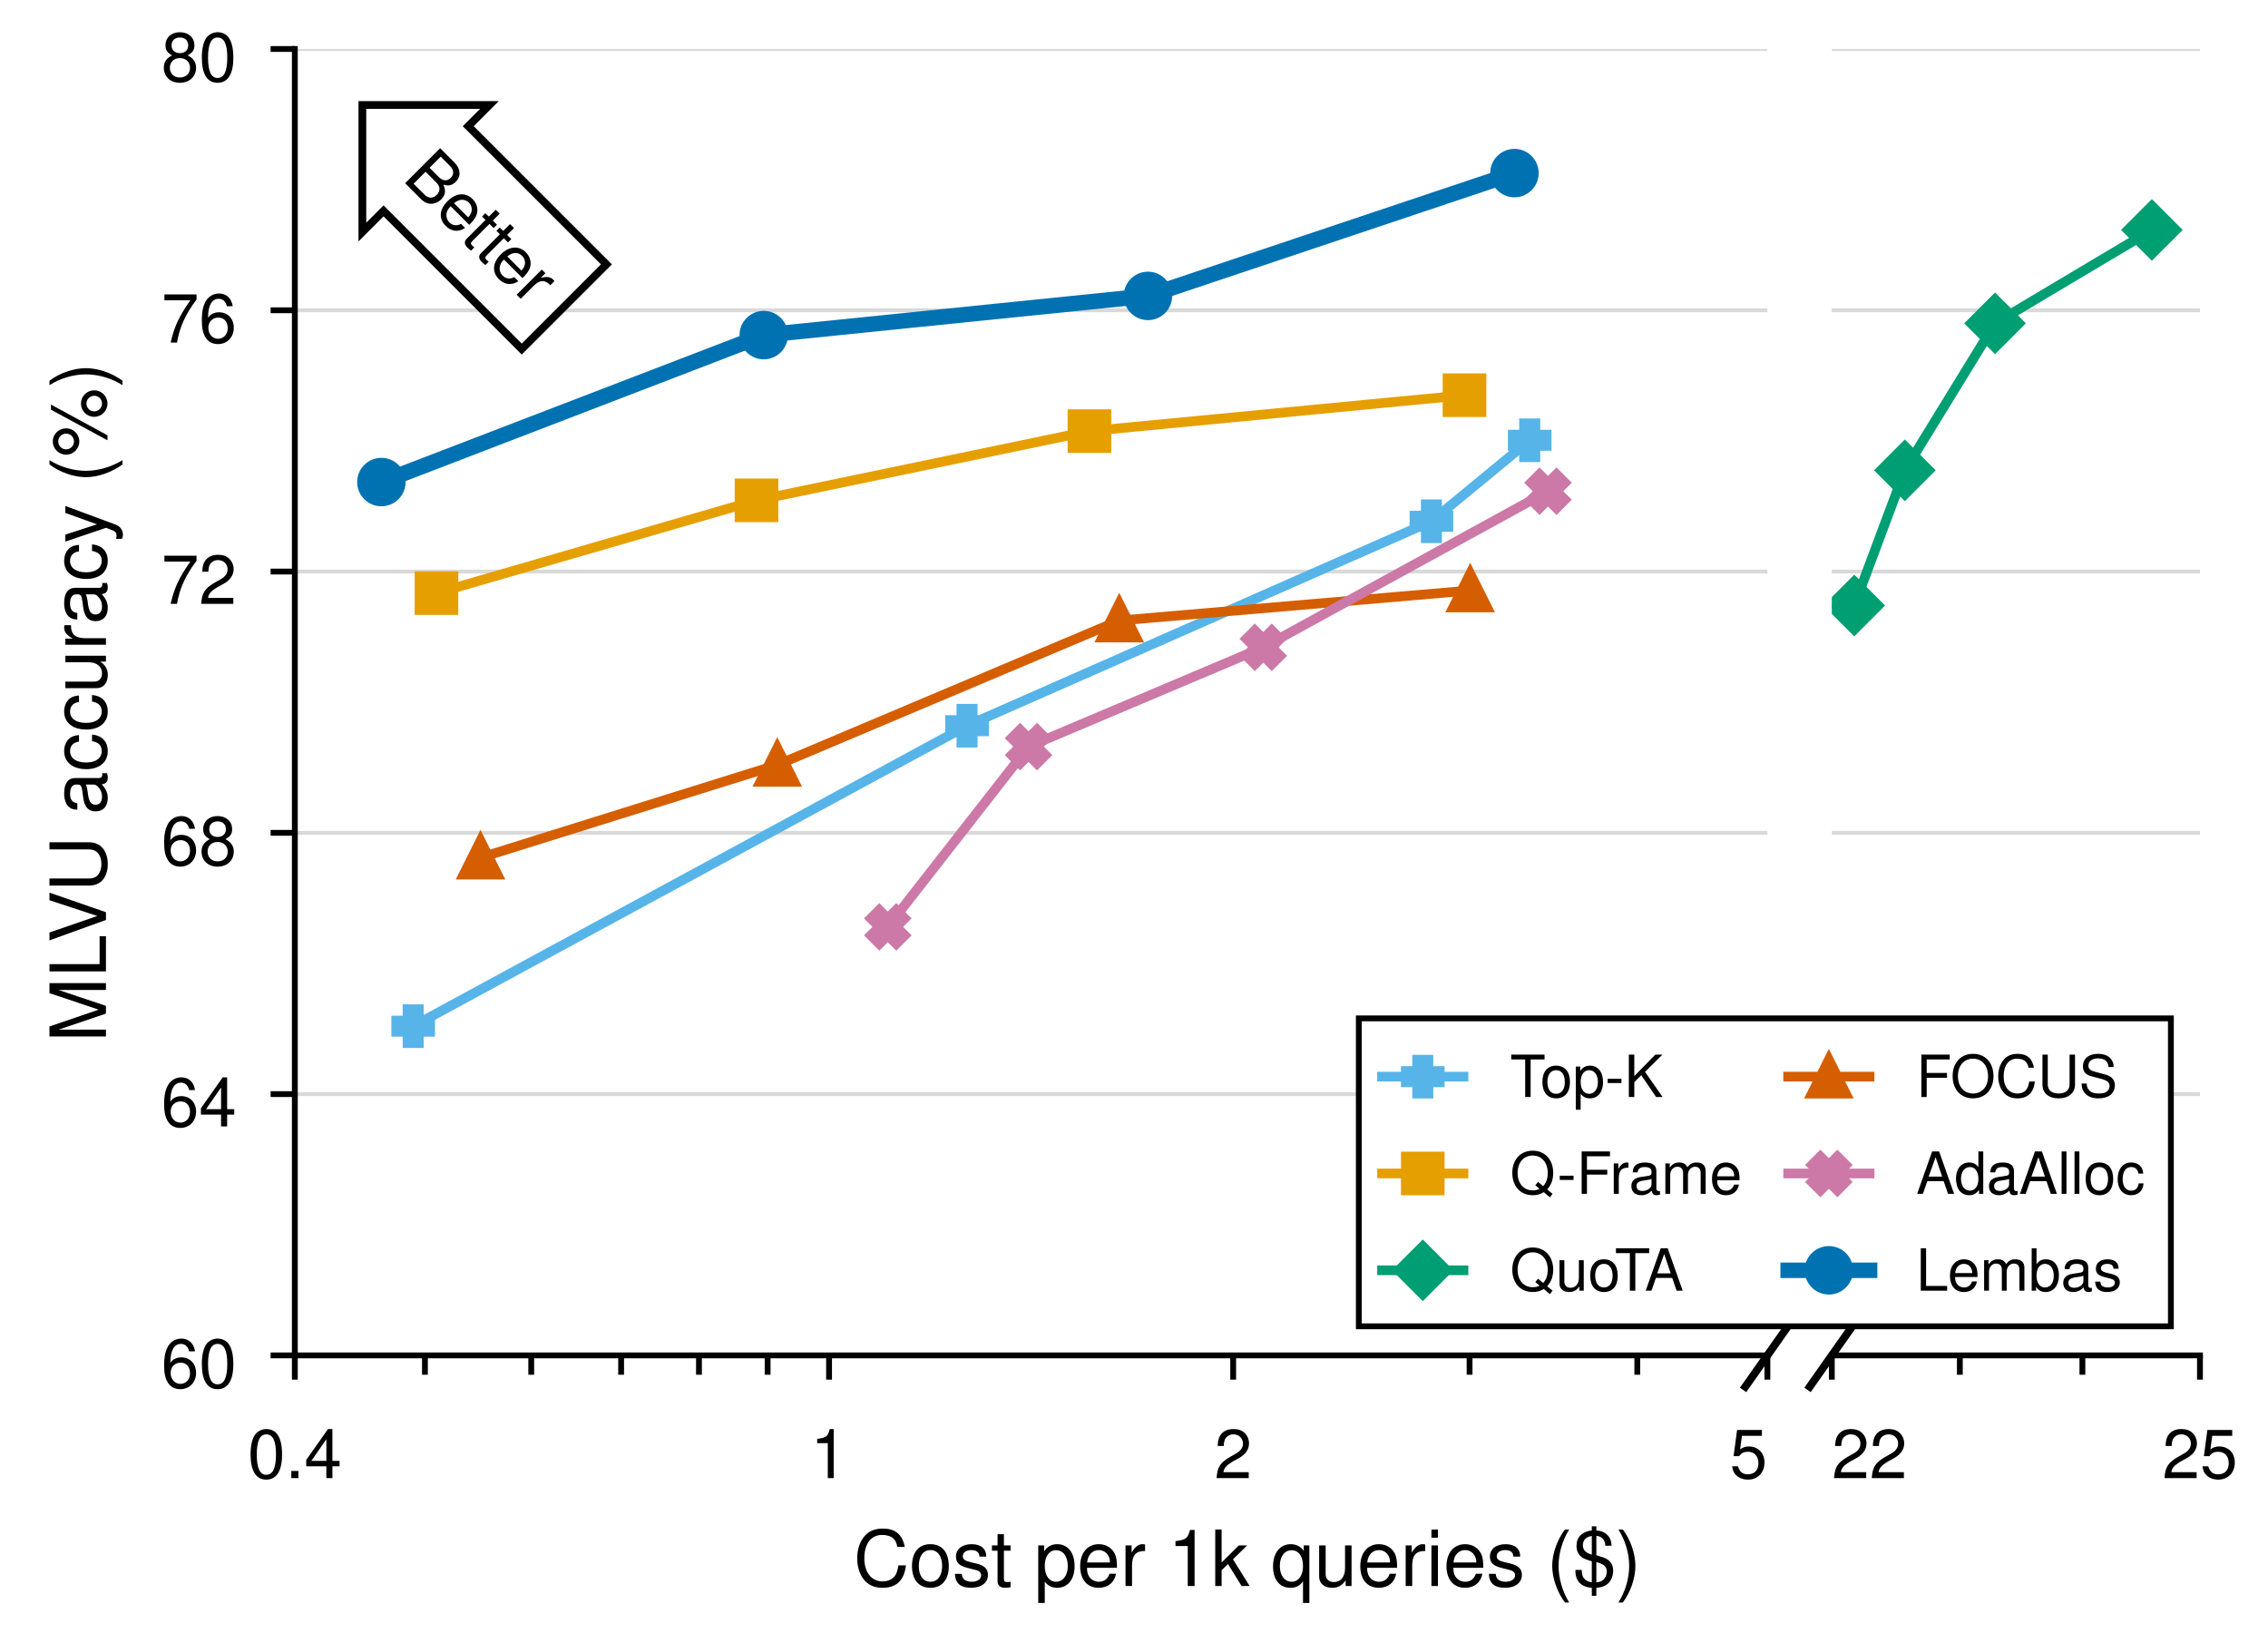
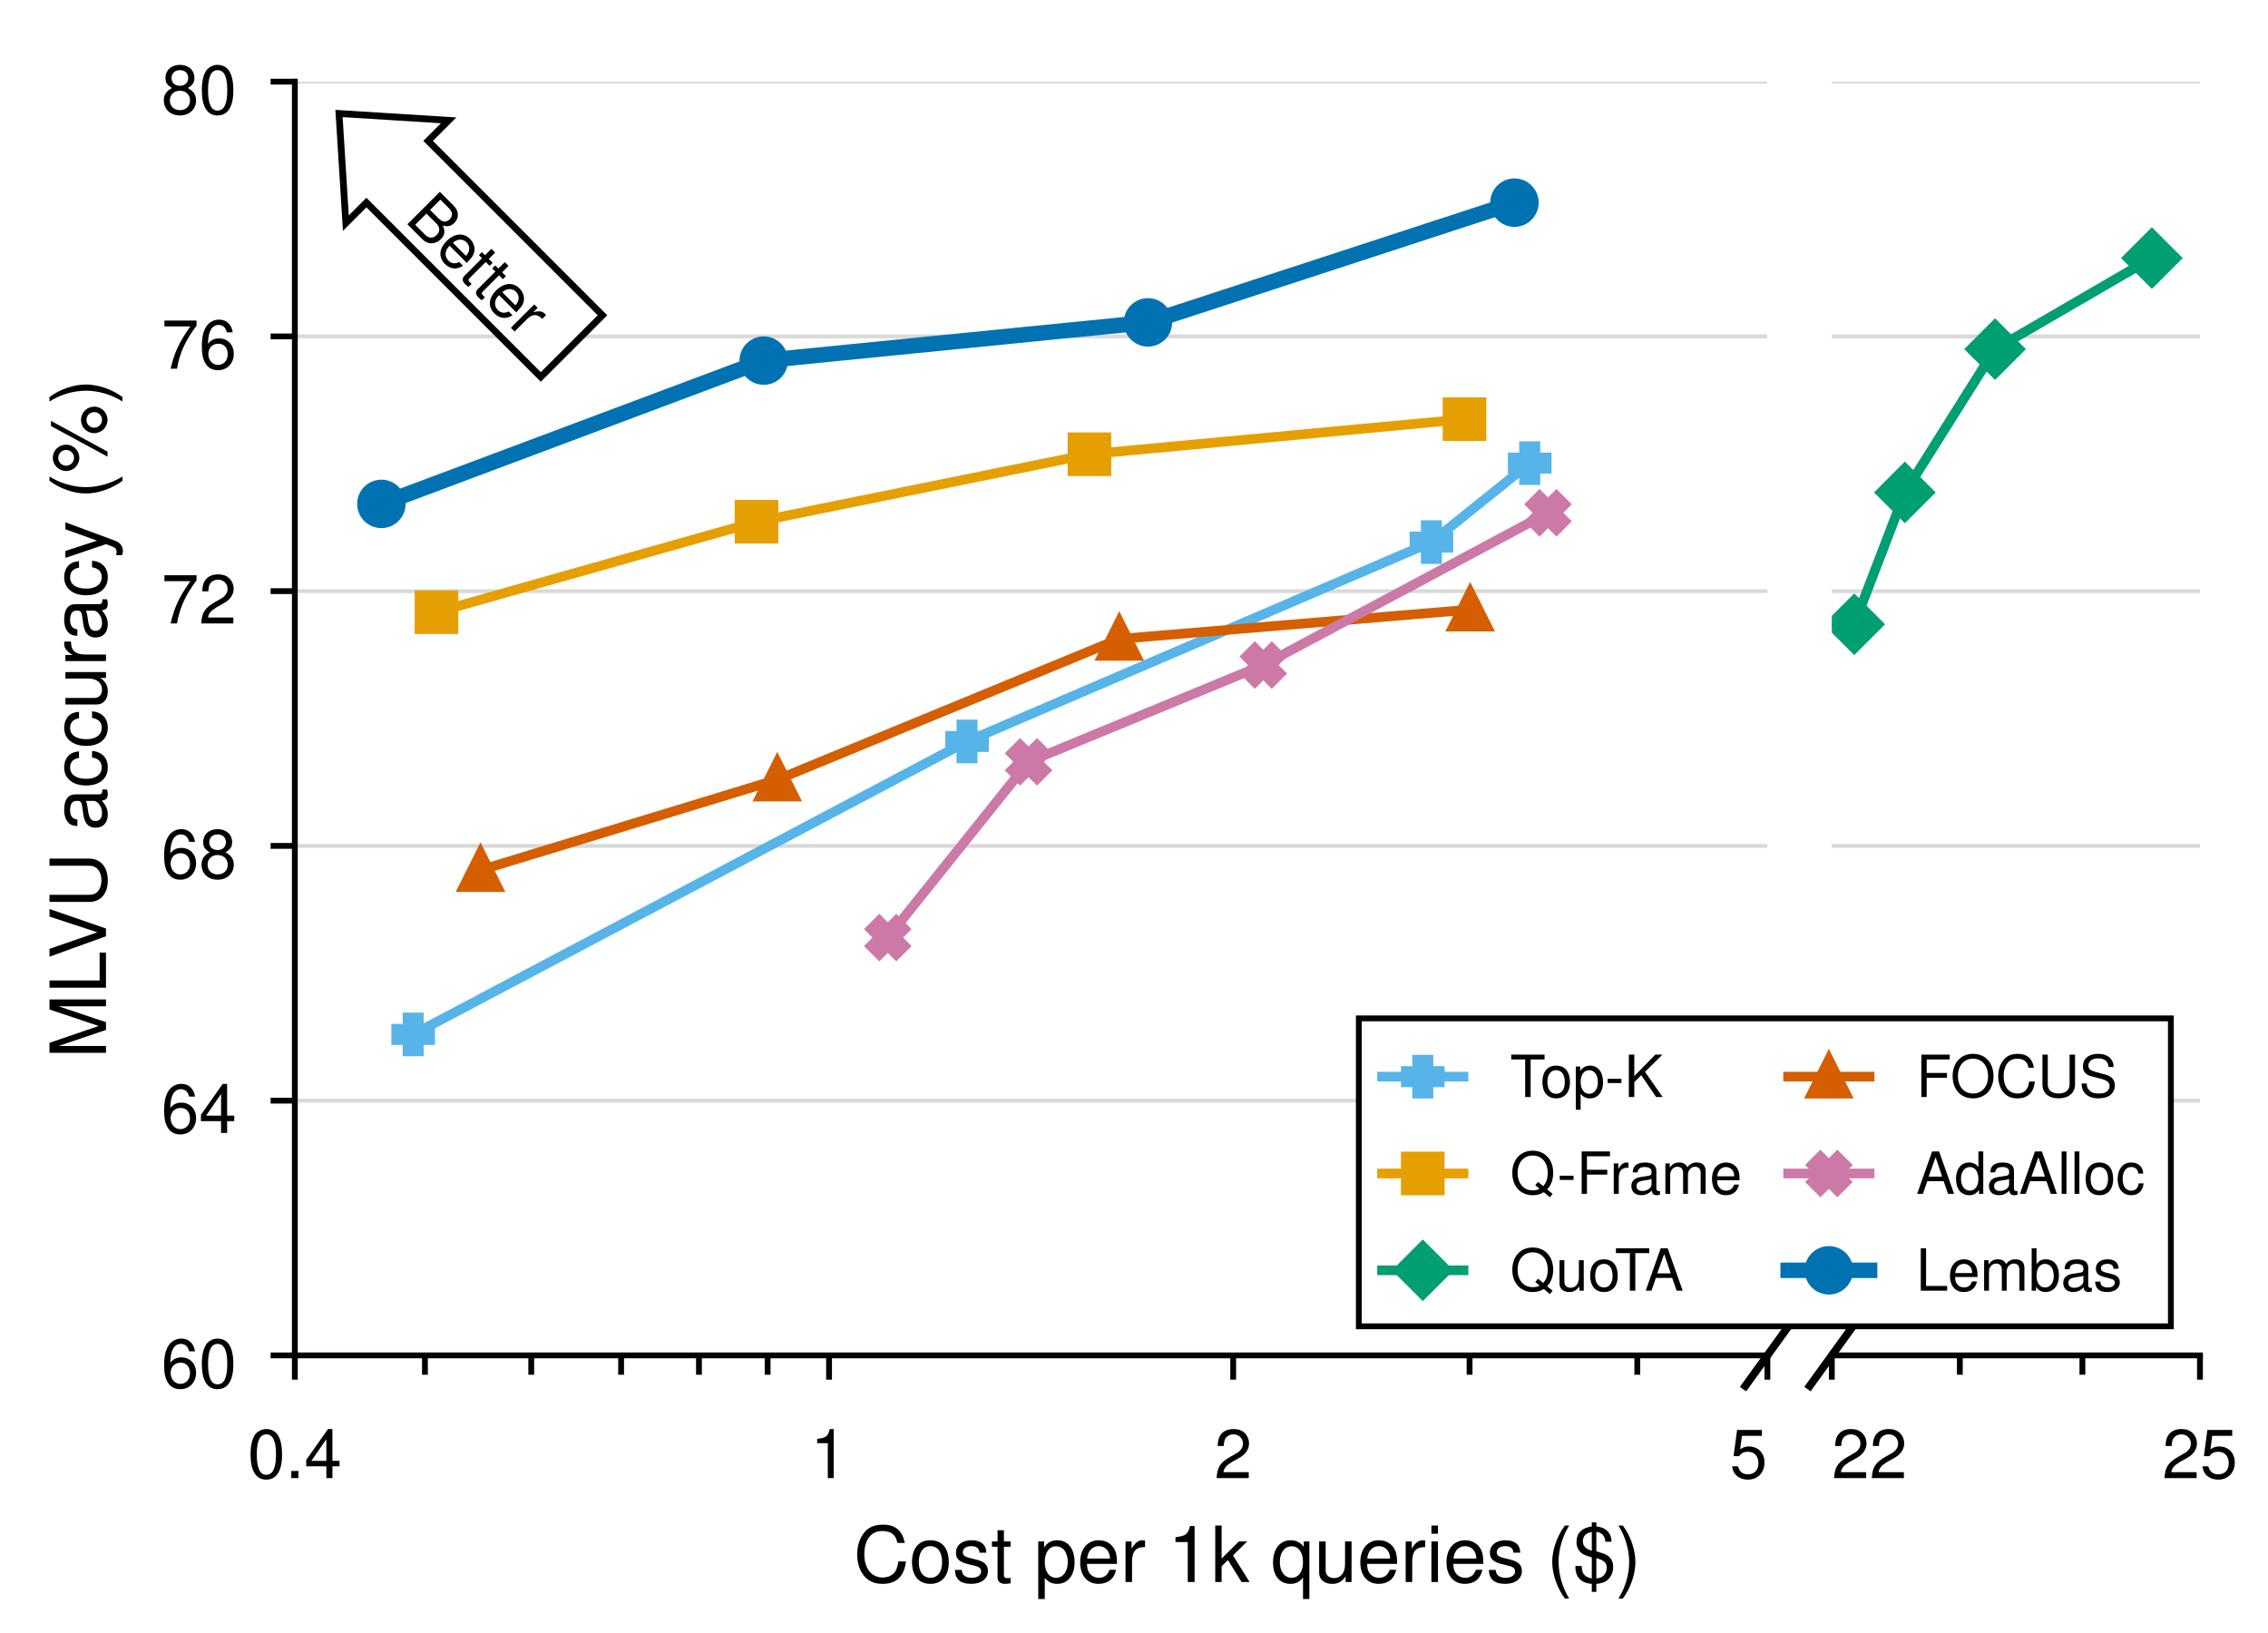
<svg xmlns="http://www.w3.org/2000/svg" xmlns:xlink="http://www.w3.org/1999/xlink" width="234pt" height="168.48pt" viewBox="0 0 234 168.48" version="1.1">
  <defs>
    <style type="text/css">*{stroke-linejoin: round; stroke-linecap: butt}</style>
  </defs>
  <g id="figure_1">
    <g id="patch_1">
      <path d="M 0 168.48  L 234 168.48  L 234 0  L 0 0  z " style="fill: #ffffff" />
    </g>
    <g id="axes_1">
      <g id="patch_2">
-         <path d="M 30.42 139.838  L 182.35 139.838  L 182.35 5.054  L 30.42 5.054  z " style="fill: #ffffff" />
+         <path d="M 30.42 139.838  L 182.35 139.838  L 182.35 8.424  L 30.42 8.424  z " style="fill: #ffffff" />
      </g>
      <g id="matplotlib.axis_1">
        <g id="xtick_1">
          <g id="line2d_1">
            <defs>
-               <path id="me387ed3b8e" d="M 0 0  L 0 2.5  " style="stroke: #000000; stroke-width: 0.6" />
+               <path id="m346f68e68c" d="M 0 0  L 0 2.5  " style="stroke: #000000; stroke-width: 0.6" />
            </defs>
            <g>
-               <use xlink:href="#me387ed3b8e" x="30.42" y="139.838" style="stroke: #000000; stroke-width: 0.6" />
+               <use xlink:href="#m346f68e68c" x="30.42" y="139.838" style="stroke: #000000; stroke-width: 0.6" />
            </g>
          </g>
          <g id="text_1">
            <text style="font-size: 7px; font-family: 'Helvetica Neue', 'Helvetica', 'Arial', 'TeX Gyre Heros', 'Nimbus Sans', 'Liberation Sans', 'DejaVu Sans', sans-serif; text-anchor: middle" x="30.42" y="152.502" transform="rotate(-0 30.42 152.5024)">0.4</text>
          </g>
        </g>
        <g id="xtick_2">
          <g id="line2d_2">
            <g>
-               <use xlink:href="#me387ed3b8e" x="85.538" y="139.838" style="stroke: #000000; stroke-width: 0.6" />
+               <use xlink:href="#m346f68e68c" x="85.538" y="139.838" style="stroke: #000000; stroke-width: 0.6" />
            </g>
          </g>
          <g id="text_2">
            <text style="font-size: 7px; font-family: 'Helvetica Neue', 'Helvetica', 'Arial', 'TeX Gyre Heros', 'Nimbus Sans', 'Liberation Sans', 'DejaVu Sans', sans-serif; text-anchor: middle" x="85.538" y="152.502" transform="rotate(-0 85.53774 152.5024)">1</text>
          </g>
        </g>
        <g id="xtick_3">
          <g id="line2d_3">
            <g>
-               <use xlink:href="#me387ed3b8e" x="127.233" y="139.838" style="stroke: #000000; stroke-width: 0.6" />
+               <use xlink:href="#m346f68e68c" x="127.233" y="139.838" style="stroke: #000000; stroke-width: 0.6" />
            </g>
          </g>
          <g id="text_3">
            <text style="font-size: 7px; font-family: 'Helvetica Neue', 'Helvetica', 'Arial', 'TeX Gyre Heros', 'Nimbus Sans', 'Liberation Sans', 'DejaVu Sans', sans-serif; text-anchor: middle" x="127.233" y="152.502" transform="rotate(-0 127.2327 152.5024)">2</text>
          </g>
        </g>
        <g id="xtick_4">
          <g id="line2d_4">
            <g>
-               <use xlink:href="#me387ed3b8e" x="182.35" y="139.838" style="stroke: #000000; stroke-width: 0.6" />
+               <use xlink:href="#m346f68e68c" x="182.35" y="139.838" style="stroke: #000000; stroke-width: 0.6" />
            </g>
          </g>
          <g id="text_4">
            <text style="font-size: 7px; font-family: 'Helvetica Neue', 'Helvetica', 'Arial', 'TeX Gyre Heros', 'Nimbus Sans', 'Liberation Sans', 'DejaVu Sans', sans-serif; text-anchor: end" x="182.35" y="152.502" transform="rotate(-0 182.3504 152.5024)">5</text>
          </g>
        </g>
        <g id="xtick_5">
          <g id="line2d_5">
            <defs>
-               <path id="m3421aefff3" d="M 0 0  L 0 2  " style="stroke: #000000; stroke-width: 0.6" />
+               <path id="mf4d016bae9" d="M 0 0  L 0 2  " style="stroke: #000000; stroke-width: 0.6" />
            </defs>
            <g>
-               <use xlink:href="#m3421aefff3" x="43.843" y="139.838" style="stroke: #000000; stroke-width: 0.6" />
+               <use xlink:href="#mf4d016bae9" x="43.843" y="139.838" style="stroke: #000000; stroke-width: 0.6" />
            </g>
          </g>
        </g>
        <g id="xtick_6">
          <g id="line2d_6">
            <g>
-               <use xlink:href="#m3421aefff3" x="54.81" y="139.838" style="stroke: #000000; stroke-width: 0.6" />
+               <use xlink:href="#mf4d016bae9" x="54.81" y="139.838" style="stroke: #000000; stroke-width: 0.6" />
            </g>
          </g>
        </g>
        <g id="xtick_7">
          <g id="line2d_7">
            <g>
-               <use xlink:href="#m3421aefff3" x="64.083" y="139.838" style="stroke: #000000; stroke-width: 0.6" />
+               <use xlink:href="#mf4d016bae9" x="64.083" y="139.838" style="stroke: #000000; stroke-width: 0.6" />
            </g>
          </g>
        </g>
        <g id="xtick_8">
          <g id="line2d_8">
            <g>
-               <use xlink:href="#m3421aefff3" x="72.115" y="139.838" style="stroke: #000000; stroke-width: 0.6" />
+               <use xlink:href="#mf4d016bae9" x="72.115" y="139.838" style="stroke: #000000; stroke-width: 0.6" />
            </g>
          </g>
        </g>
        <g id="xtick_9">
          <g id="line2d_9">
            <g>
-               <use xlink:href="#m3421aefff3" x="79.2" y="139.838" style="stroke: #000000; stroke-width: 0.6" />
+               <use xlink:href="#mf4d016bae9" x="79.2" y="139.838" style="stroke: #000000; stroke-width: 0.6" />
            </g>
          </g>
        </g>
        <g id="xtick_10">
          <g id="line2d_10">
            <g>
-               <use xlink:href="#m3421aefff3" x="151.623" y="139.838" style="stroke: #000000; stroke-width: 0.6" />
+               <use xlink:href="#mf4d016bae9" x="151.623" y="139.838" style="stroke: #000000; stroke-width: 0.6" />
            </g>
          </g>
        </g>
        <g id="xtick_11">
          <g id="line2d_11">
            <g>
-               <use xlink:href="#m3421aefff3" x="168.928" y="139.838" style="stroke: #000000; stroke-width: 0.6" />
+               <use xlink:href="#mf4d016bae9" x="168.928" y="139.838" style="stroke: #000000; stroke-width: 0.6" />
            </g>
          </g>
        </g>
        <g id="text_5">
-           <text style="font-size: 8px; font-family: 'Helvetica Neue', 'Helvetica', 'Arial', 'TeX Gyre Heros', 'Nimbus Sans', 'Liberation Sans', 'DejaVu Sans', sans-serif; text-anchor: middle" x="128.7" y="163.628" transform="rotate(-0 128.7 163.6285)">Cost per 1k queries ($)</text>
+           <text style="font-size: 8px; font-family: 'Helvetica Neue', 'Helvetica', 'Arial', 'TeX Gyre Heros', 'Nimbus Sans', 'Liberation Sans', 'DejaVu Sans', sans-serif; text-anchor: middle" x="128.7" y="163.224" transform="rotate(-0 128.7 163.2241)">Cost per 1k queries ($)</text>
        </g>
      </g>
      <g id="matplotlib.axis_2">
        <g id="ytick_1">
          <g id="line2d_12">
-             <path d="M 30.42 139.838  L 182.35 139.838  " clip-path="url(#p1dfb9c35ff)" style="fill: none; stroke: #d9d9d9; stroke-width: 0.4; stroke-linecap: square" />
+             <path d="M 30.42 139.838  L 182.35 139.838  " clip-path="url(#pddf7791d0b)" style="fill: none; stroke: #d9d9d9; stroke-width: 0.4; stroke-linecap: square" />
          </g>
          <g id="line2d_13">
            <defs>
-               <path id="m3733805321" d="M 0 0  L -2.5 0  " style="stroke: #000000; stroke-width: 0.6" />
+               <path id="m083465cb27" d="M 0 0  L -2.5 0  " style="stroke: #000000; stroke-width: 0.6" />
            </defs>
            <g>
-               <use xlink:href="#m3733805321" x="30.42" y="139.838" style="stroke: #000000; stroke-width: 0.6" />
+               <use xlink:href="#m083465cb27" x="30.42" y="139.838" style="stroke: #000000; stroke-width: 0.6" />
            </g>
          </g>
          <g id="text_6">
            <text style="font-size: 7px; font-family: 'Helvetica Neue', 'Helvetica', 'Arial', 'TeX Gyre Heros', 'Nimbus Sans', 'Liberation Sans', 'DejaVu Sans', sans-serif; text-anchor: end" x="24.42" y="143.17" transform="rotate(-0 24.42 143.1704)">60</text>
          </g>
        </g>
        <g id="ytick_2">
          <g id="line2d_14">
-             <path d="M 30.42 112.882  L 182.35 112.882  " clip-path="url(#p1dfb9c35ff)" style="fill: none; stroke: #d9d9d9; stroke-width: 0.4; stroke-linecap: square" />
+             <path d="M 30.42 113.556  L 182.35 113.556  " clip-path="url(#pddf7791d0b)" style="fill: none; stroke: #d9d9d9; stroke-width: 0.4; stroke-linecap: square" />
          </g>
          <g id="line2d_15">
            <g>
-               <use xlink:href="#m3733805321" x="30.42" y="112.882" style="stroke: #000000; stroke-width: 0.6" />
+               <use xlink:href="#m083465cb27" x="30.42" y="113.556" style="stroke: #000000; stroke-width: 0.6" />
            </g>
          </g>
          <g id="text_7">
-             <text style="font-size: 7px; font-family: 'Helvetica Neue', 'Helvetica', 'Arial', 'TeX Gyre Heros', 'Nimbus Sans', 'Liberation Sans', 'DejaVu Sans', sans-serif; text-anchor: end" x="24.42" y="116.214" transform="rotate(-0 24.42 116.2136)">64</text>
+             <text style="font-size: 7px; font-family: 'Helvetica Neue', 'Helvetica', 'Arial', 'TeX Gyre Heros', 'Nimbus Sans', 'Liberation Sans', 'DejaVu Sans', sans-serif; text-anchor: end" x="24.42" y="116.888" transform="rotate(-0 24.42 116.8875)">64</text>
          </g>
        </g>
        <g id="ytick_3">
          <g id="line2d_16">
-             <path d="M 30.42 85.925  L 182.35 85.925  " clip-path="url(#p1dfb9c35ff)" style="fill: none; stroke: #d9d9d9; stroke-width: 0.4; stroke-linecap: square" />
+             <path d="M 30.42 87.273  L 182.35 87.273  " clip-path="url(#pddf7791d0b)" style="fill: none; stroke: #d9d9d9; stroke-width: 0.4; stroke-linecap: square" />
          </g>
          <g id="line2d_17">
            <g>
-               <use xlink:href="#m3733805321" x="30.42" y="85.925" style="stroke: #000000; stroke-width: 0.6" />
+               <use xlink:href="#m083465cb27" x="30.42" y="87.273" style="stroke: #000000; stroke-width: 0.6" />
            </g>
          </g>
          <g id="text_8">
-             <text style="font-size: 7px; font-family: 'Helvetica Neue', 'Helvetica', 'Arial', 'TeX Gyre Heros', 'Nimbus Sans', 'Liberation Sans', 'DejaVu Sans', sans-serif; text-anchor: end" x="24.42" y="89.257" transform="rotate(-0 24.42 89.2568)">68</text>
+             <text style="font-size: 7px; font-family: 'Helvetica Neue', 'Helvetica', 'Arial', 'TeX Gyre Heros', 'Nimbus Sans', 'Liberation Sans', 'DejaVu Sans', sans-serif; text-anchor: end" x="24.42" y="90.605" transform="rotate(-0 24.42 90.60464)">68</text>
          </g>
        </g>
        <g id="ytick_4">
          <g id="line2d_18">
-             <path d="M 30.42 58.968  L 182.35 58.968  " clip-path="url(#p1dfb9c35ff)" style="fill: none; stroke: #d9d9d9; stroke-width: 0.4; stroke-linecap: square" />
+             <path d="M 30.42 60.99  L 182.35 60.99  " clip-path="url(#pddf7791d0b)" style="fill: none; stroke: #d9d9d9; stroke-width: 0.4; stroke-linecap: square" />
          </g>
          <g id="line2d_19">
            <g>
-               <use xlink:href="#m3733805321" x="30.42" y="58.968" style="stroke: #000000; stroke-width: 0.6" />
+               <use xlink:href="#m083465cb27" x="30.42" y="60.99" style="stroke: #000000; stroke-width: 0.6" />
            </g>
          </g>
          <g id="text_9">
-             <text style="font-size: 7px; font-family: 'Helvetica Neue', 'Helvetica', 'Arial', 'TeX Gyre Heros', 'Nimbus Sans', 'Liberation Sans', 'DejaVu Sans', sans-serif; text-anchor: end" x="24.42" y="62.3" transform="rotate(-0 24.42 62.3)">72</text>
+             <text style="font-size: 7px; font-family: 'Helvetica Neue', 'Helvetica', 'Arial', 'TeX Gyre Heros', 'Nimbus Sans', 'Liberation Sans', 'DejaVu Sans', sans-serif; text-anchor: end" x="24.42" y="64.322" transform="rotate(-0 24.42 64.32176)">72</text>
          </g>
        </g>
        <g id="ytick_5">
          <g id="line2d_20">
-             <path d="M 30.42 32.011  L 182.35 32.011  " clip-path="url(#p1dfb9c35ff)" style="fill: none; stroke: #d9d9d9; stroke-width: 0.4; stroke-linecap: square" />
+             <path d="M 30.42 34.707  L 182.35 34.707  " clip-path="url(#pddf7791d0b)" style="fill: none; stroke: #d9d9d9; stroke-width: 0.4; stroke-linecap: square" />
          </g>
          <g id="line2d_21">
            <g>
-               <use xlink:href="#m3733805321" x="30.42" y="32.011" style="stroke: #000000; stroke-width: 0.6" />
+               <use xlink:href="#m083465cb27" x="30.42" y="34.707" style="stroke: #000000; stroke-width: 0.6" />
            </g>
          </g>
          <g id="text_10">
-             <text style="font-size: 7px; font-family: 'Helvetica Neue', 'Helvetica', 'Arial', 'TeX Gyre Heros', 'Nimbus Sans', 'Liberation Sans', 'DejaVu Sans', sans-serif; text-anchor: end" x="24.42" y="35.343" transform="rotate(-0 24.42 35.3432)">76</text>
+             <text style="font-size: 7px; font-family: 'Helvetica Neue', 'Helvetica', 'Arial', 'TeX Gyre Heros', 'Nimbus Sans', 'Liberation Sans', 'DejaVu Sans', sans-serif; text-anchor: end" x="24.42" y="38.039" transform="rotate(-0 24.42 38.03888)">76</text>
          </g>
        </g>
        <g id="ytick_6">
          <g id="line2d_22">
-             <path d="M 30.42 5.054  L 182.35 5.054  " clip-path="url(#p1dfb9c35ff)" style="fill: none; stroke: #d9d9d9; stroke-width: 0.4; stroke-linecap: square" />
+             <path d="M 30.42 8.424  L 182.35 8.424  " clip-path="url(#pddf7791d0b)" style="fill: none; stroke: #d9d9d9; stroke-width: 0.4; stroke-linecap: square" />
          </g>
          <g id="line2d_23">
            <g>
-               <use xlink:href="#m3733805321" x="30.42" y="5.054" style="stroke: #000000; stroke-width: 0.6" />
+               <use xlink:href="#m083465cb27" x="30.42" y="8.424" style="stroke: #000000; stroke-width: 0.6" />
            </g>
          </g>
          <g id="text_11">
-             <text style="font-size: 7px; font-family: 'Helvetica Neue', 'Helvetica', 'Arial', 'TeX Gyre Heros', 'Nimbus Sans', 'Liberation Sans', 'DejaVu Sans', sans-serif; text-anchor: end" x="24.42" y="8.386" transform="rotate(-0 24.42 8.3864)">80</text>
+             <text style="font-size: 7px; font-family: 'Helvetica Neue', 'Helvetica', 'Arial', 'TeX Gyre Heros', 'Nimbus Sans', 'Liberation Sans', 'DejaVu Sans', sans-serif; text-anchor: end" x="24.42" y="11.756" transform="rotate(-0 24.42 11.756)">80</text>
          </g>
        </g>
        <g id="text_12">
-           <text style="font-size: 8px; font-family: 'Helvetica Neue', 'Helvetica', 'Arial', 'TeX Gyre Heros', 'Nimbus Sans', 'Liberation Sans', 'DejaVu Sans', sans-serif; text-anchor: middle" x="10.933" y="72.446" transform="rotate(-90 10.93287 72.4464)">MLVU accuracy (%)</text>
+           <text style="font-size: 8px; font-family: 'Helvetica Neue', 'Helvetica', 'Arial', 'TeX Gyre Heros', 'Nimbus Sans', 'Liberation Sans', 'DejaVu Sans', sans-serif; text-anchor: middle" x="10.933" y="74.131" transform="rotate(-90 10.93287 74.1312)">MLVU accuracy (%)</text>
        </g>
      </g>
      <g id="line2d_24">
-         <path d="M 180.071 143.073  L 184.629 136.604  " style="fill: none; stroke: #000000; stroke-width: 0.8; stroke-linecap: square" />
+         <path d="M 180.071 142.992  L 184.629 136.684  " style="fill: none; stroke: #000000; stroke-width: 0.8; stroke-linecap: square" />
      </g>
      <g id="line2d_25">
-         <path d="M 42.628 105.873  L 99.773 74.873  L 147.687 53.779  L 157.828 45.422  " clip-path="url(#p1dfb9c35ff)" style="fill: none; stroke: #56b4e9; stroke-linecap: square" />
-         <defs>
-           <path id="m7da0646eb3" d="M -0.583 1.75  L 0.583 1.75  L 0.583 0.583  L 1.75 0.583  L 1.75 -0.583  L 0.583 -0.583  L 0.583 -1.75  L -0.583 -1.75  L -0.583 -0.583  L -1.75 -0.583  L -1.75 0.583  L -0.583 0.583  z " style="stroke: #56b4e9; stroke-linejoin: miter" />
-         </defs>
-         <g clip-path="url(#p1dfb9c35ff)">
-           <use xlink:href="#m7da0646eb3" x="42.628" y="105.873" style="fill: #56b4e9; stroke: #56b4e9; stroke-linejoin: miter" />
-           <use xlink:href="#m7da0646eb3" x="99.773" y="74.873" style="fill: #56b4e9; stroke: #56b4e9; stroke-linejoin: miter" />
-           <use xlink:href="#m7da0646eb3" x="147.687" y="53.779" style="fill: #56b4e9; stroke: #56b4e9; stroke-linejoin: miter" />
-           <use xlink:href="#m7da0646eb3" x="157.828" y="45.422" style="fill: #56b4e9; stroke: #56b4e9; stroke-linejoin: miter" />
+         <path d="M 42.628 106.722  L 99.773 76.497  L 147.687 55.93  L 157.828 47.783  " clip-path="url(#pddf7791d0b)" style="fill: none; stroke: #56b4e9; stroke-linecap: square" />
+         <defs>
+           <path id="m2895d72ab8" d="M -0.583 1.75  L 0.583 1.75  L 0.583 0.583  L 1.75 0.583  L 1.75 -0.583  L 0.583 -0.583  L 0.583 -1.75  L -0.583 -1.75  L -0.583 -0.583  L -1.75 -0.583  L -1.75 0.583  L -0.583 0.583  z " style="stroke: #56b4e9; stroke-linejoin: miter" />
+         </defs>
+         <g clip-path="url(#pddf7791d0b)">
+           <use xlink:href="#m2895d72ab8" x="42.628" y="106.722" style="fill: #56b4e9; stroke: #56b4e9; stroke-linejoin: miter" />
+           <use xlink:href="#m2895d72ab8" x="99.773" y="76.497" style="fill: #56b4e9; stroke: #56b4e9; stroke-linejoin: miter" />
+           <use xlink:href="#m2895d72ab8" x="147.687" y="55.93" style="fill: #56b4e9; stroke: #56b4e9; stroke-linejoin: miter" />
+           <use xlink:href="#m2895d72ab8" x="157.828" y="47.783" style="fill: #56b4e9; stroke: #56b4e9; stroke-linejoin: miter" />
        </g>
      </g>
      <g id="line2d_26">
-         <path d="M 45.034 61.192  L 78.053 51.622  L 112.403 44.479  L 151.099 40.772  " clip-path="url(#p1dfb9c35ff)" style="fill: none; stroke: #e69f00; stroke-linecap: square" />
-         <defs>
-           <path id="ma1eb9456e9" d="M -1.75 1.75  L 1.75 1.75  L 1.75 -1.75  L -1.75 -1.75  z " style="stroke: #e69f00; stroke-linejoin: miter" />
-         </defs>
-         <g clip-path="url(#p1dfb9c35ff)">
-           <use xlink:href="#ma1eb9456e9" x="45.034" y="61.192" style="fill: #e69f00; stroke: #e69f00; stroke-linejoin: miter" />
-           <use xlink:href="#ma1eb9456e9" x="78.053" y="51.622" style="fill: #e69f00; stroke: #e69f00; stroke-linejoin: miter" />
-           <use xlink:href="#ma1eb9456e9" x="112.403" y="44.479" style="fill: #e69f00; stroke: #e69f00; stroke-linejoin: miter" />
-           <use xlink:href="#ma1eb9456e9" x="151.099" y="40.772" style="fill: #e69f00; stroke: #e69f00; stroke-linejoin: miter" />
+         <path d="M 45.034 63.158  L 78.053 53.828  L 112.403 46.863  L 151.099 43.249  " clip-path="url(#pddf7791d0b)" style="fill: none; stroke: #e69f00; stroke-linecap: square" />
+         <defs>
+           <path id="m2a471c5cc3" d="M -1.75 1.75  L 1.75 1.75  L 1.75 -1.75  L -1.75 -1.75  z " style="stroke: #e69f00; stroke-linejoin: miter" />
+         </defs>
+         <g clip-path="url(#pddf7791d0b)">
+           <use xlink:href="#m2a471c5cc3" x="45.034" y="63.158" style="fill: #e69f00; stroke: #e69f00; stroke-linejoin: miter" />
+           <use xlink:href="#m2a471c5cc3" x="78.053" y="53.828" style="fill: #e69f00; stroke: #e69f00; stroke-linejoin: miter" />
+           <use xlink:href="#m2a471c5cc3" x="112.403" y="46.863" style="fill: #e69f00; stroke: #e69f00; stroke-linejoin: miter" />
+           <use xlink:href="#m2a471c5cc3" x="151.099" y="43.249" style="fill: #e69f00; stroke: #e69f00; stroke-linejoin: miter" />
        </g>
      </g>
      <g id="line2d_27" />
      <g id="line2d_28">
-         <path d="M 49.576 88.486  L 80.194 78.916  L 115.478 64.022  L 151.683 60.922  " clip-path="url(#p1dfb9c35ff)" style="fill: none; stroke: #d55e00; stroke-linecap: square" />
-         <defs>
-           <path id="mb55ac1ab01" d="M 0 -1.75  L -1.75 1.75  L 1.75 1.75  z " style="stroke: #d55e00; stroke-linejoin: miter" />
-         </defs>
-         <g clip-path="url(#p1dfb9c35ff)">
-           <use xlink:href="#mb55ac1ab01" x="49.576" y="88.486" style="fill: #d55e00; stroke: #d55e00; stroke-linejoin: miter" />
-           <use xlink:href="#mb55ac1ab01" x="80.194" y="78.916" style="fill: #d55e00; stroke: #d55e00; stroke-linejoin: miter" />
-           <use xlink:href="#mb55ac1ab01" x="115.478" y="64.022" style="fill: #d55e00; stroke: #d55e00; stroke-linejoin: miter" />
-           <use xlink:href="#mb55ac1ab01" x="151.683" y="60.922" style="fill: #d55e00; stroke: #d55e00; stroke-linejoin: miter" />
+         <path d="M 49.576 89.77  L 80.194 80.439  L 115.478 65.918  L 151.683 62.895  " clip-path="url(#pddf7791d0b)" style="fill: none; stroke: #d55e00; stroke-linecap: square" />
+         <defs>
+           <path id="m559e0ff87b" d="M 0 -1.75  L -1.75 1.75  L 1.75 1.75  z " style="stroke: #d55e00; stroke-linejoin: miter" />
+         </defs>
+         <g clip-path="url(#pddf7791d0b)">
+           <use xlink:href="#m559e0ff87b" x="49.576" y="89.77" style="fill: #d55e00; stroke: #d55e00; stroke-linejoin: miter" />
+           <use xlink:href="#m559e0ff87b" x="80.194" y="80.439" style="fill: #d55e00; stroke: #d55e00; stroke-linejoin: miter" />
+           <use xlink:href="#m559e0ff87b" x="115.478" y="65.918" style="fill: #d55e00; stroke: #d55e00; stroke-linejoin: miter" />
+           <use xlink:href="#m559e0ff87b" x="151.683" y="62.895" style="fill: #d55e00; stroke: #d55e00; stroke-linejoin: miter" />
        </g>
      </g>
      <g id="line2d_29">
-         <path d="M 91.598 95.629  L 106.12 77.029  L 130.339 66.785  L 159.715 50.679  " clip-path="url(#p1dfb9c35ff)" style="fill: none; stroke: #cc79a7; stroke-linecap: square" />
-         <defs>
-           <path id="m859b010ff5" d="M -0.875 1.75  L 0 0.875  L 0.875 1.75  L 1.75 0.875  L 0.875 0  L 1.75 -0.875  L 0.875 -1.75  L 0 -0.875  L -0.875 -1.75  L -1.75 -0.875  L -0.875 0  L -1.75 0.875  z " style="stroke: #cc79a7; stroke-linejoin: miter" />
-         </defs>
-         <g clip-path="url(#p1dfb9c35ff)">
-           <use xlink:href="#m859b010ff5" x="91.598" y="95.629" style="fill: #cc79a7; stroke: #cc79a7; stroke-linejoin: miter" />
-           <use xlink:href="#m859b010ff5" x="106.12" y="77.029" style="fill: #cc79a7; stroke: #cc79a7; stroke-linejoin: miter" />
-           <use xlink:href="#m859b010ff5" x="130.339" y="66.785" style="fill: #cc79a7; stroke: #cc79a7; stroke-linejoin: miter" />
-           <use xlink:href="#m859b010ff5" x="159.715" y="50.679" style="fill: #cc79a7; stroke: #cc79a7; stroke-linejoin: miter" />
+         <path d="M 91.598 96.734  L 106.12 78.599  L 130.339 68.612  L 159.715 52.908  " clip-path="url(#pddf7791d0b)" style="fill: none; stroke: #cc79a7; stroke-linecap: square" />
+         <defs>
+           <path id="mba789058b4" d="M -0.875 1.75  L 0 0.875  L 0.875 1.75  L 1.75 0.875  L 0.875 0  L 1.75 -0.875  L 0.875 -1.75  L 0 -0.875  L -0.875 -1.75  L -1.75 -0.875  L -0.875 0  L -1.75 0.875  z " style="stroke: #cc79a7; stroke-linejoin: miter" />
+         </defs>
+         <g clip-path="url(#pddf7791d0b)">
+           <use xlink:href="#mba789058b4" x="91.598" y="96.734" style="fill: #cc79a7; stroke: #cc79a7; stroke-linejoin: miter" />
+           <use xlink:href="#mba789058b4" x="106.12" y="78.599" style="fill: #cc79a7; stroke: #cc79a7; stroke-linejoin: miter" />
+           <use xlink:href="#mba789058b4" x="130.339" y="68.612" style="fill: #cc79a7; stroke: #cc79a7; stroke-linejoin: miter" />
+           <use xlink:href="#mba789058b4" x="159.715" y="52.908" style="fill: #cc79a7; stroke: #cc79a7; stroke-linejoin: miter" />
        </g>
      </g>
      <g id="patch_3">
-         <path d="M 30.42 139.838  L 30.42 5.054  " style="fill: none; stroke: #000000; stroke-width: 0.6; stroke-linejoin: miter; stroke-linecap: square" />
+         <path d="M 30.42 139.838  L 30.42 8.424  " style="fill: none; stroke: #000000; stroke-width: 0.6; stroke-linejoin: miter; stroke-linecap: square" />
      </g>
      <g id="patch_4">
        <path d="M 30.42 139.838  L 182.35 139.838  " style="fill: none; stroke: #000000; stroke-width: 0.6; stroke-linejoin: miter; stroke-linecap: square" />
      </g>
      <g id="line2d_30">
-         <path d="M 39.348 49.735  L 78.798 34.572  L 118.439 30.529  L 156.252 17.859  " clip-path="url(#p1dfb9c35ff)" style="fill: none; stroke: #0072b2; stroke-width: 1.6; stroke-linecap: square" />
-         <defs>
-           <path id="m5be1d80fc4" d="M 0 2  C 0.53 2 1.039 1.789 1.414 1.414  C 1.789 1.039 2 0.53 2 0  C 2 -0.53 1.789 -1.039 1.414 -1.414  C 1.039 -1.789 0.53 -2 0 -2  C -0.53 -2 -1.039 -1.789 -1.414 -1.414  C -1.789 -1.039 -2 -0.53 -2 0  C -2 0.53 -1.789 1.039 -1.414 1.414  C -1.039 1.789 -0.53 2 0 2  z " style="stroke: #0072b2" />
-         </defs>
-         <g clip-path="url(#p1dfb9c35ff)">
-           <use xlink:href="#m5be1d80fc4" x="39.348" y="49.735" style="fill: #0072b2; stroke: #0072b2" />
-           <use xlink:href="#m5be1d80fc4" x="78.798" y="34.572" style="fill: #0072b2; stroke: #0072b2" />
-           <use xlink:href="#m5be1d80fc4" x="118.439" y="30.529" style="fill: #0072b2; stroke: #0072b2" />
-           <use xlink:href="#m5be1d80fc4" x="156.252" y="17.859" style="fill: #0072b2; stroke: #0072b2" />
-         </g>
+         <path d="M 39.348 51.988  L 78.798 37.204  L 118.439 33.261  L 156.252 20.908  " clip-path="url(#pddf7791d0b)" style="fill: none; stroke: #0072b2; stroke-width: 1.6; stroke-linecap: square" />
+         <defs>
+           <path id="mf4f3aee107" d="M 0 2  C 0.53 2 1.039 1.789 1.414 1.414  C 1.789 1.039 2 0.53 2 0  C 2 -0.53 1.789 -1.039 1.414 -1.414  C 1.039 -1.789 0.53 -2 0 -2  C -0.53 -2 -1.039 -1.789 -1.414 -1.414  C -1.789 -1.039 -2 -0.53 -2 0  C -2 0.53 -1.789 1.039 -1.414 1.414  C -1.039 1.789 -0.53 2 0 2  z " style="stroke: #0072b2" />
+         </defs>
+         <g clip-path="url(#pddf7791d0b)">
+           <use xlink:href="#mf4f3aee107" x="39.348" y="51.988" style="fill: #0072b2; stroke: #0072b2" />
+           <use xlink:href="#mf4f3aee107" x="78.798" y="37.204" style="fill: #0072b2; stroke: #0072b2" />
+           <use xlink:href="#mf4f3aee107" x="118.439" y="33.261" style="fill: #0072b2; stroke: #0072b2" />
+           <use xlink:href="#mf4f3aee107" x="156.252" y="20.908" style="fill: #0072b2; stroke: #0072b2" />
+         </g>
+       </g>
+       <g id="patch_5">
+         <path d="M 55.796 38.891  Q 46.8 29.896 37.805 20.9  L 35.683 23.021  Q 35.331 17.365 34.978 11.709  Q 40.634 12.062 46.29 12.415  L 44.169 14.536  Q 53.164 23.532 62.16 32.527  L 55.796 38.891  z " style="fill: #ffffff; stroke: #000000; stroke-width: 0.7; stroke-linejoin: miter; stroke-linecap: round" />
      </g>
      <g id="text_13">
-         <g id="patch_5">
-           <path d="M 53.831 36.014  L 39.572 21.755  L 37.388 23.939  L 37.388 10.834  L 50.493 10.834  L 48.309 13.018  L 62.568 27.277  z " style="fill: #ffffff; stroke: #000000; stroke-width: 0.8; stroke-linejoin: miter" />
-         </g>
-         <text style="font-size: 7px; font-family: 'Helvetica Neue', 'Helvetica', 'Arial', 'TeX Gyre Heros', 'Nimbus Sans', 'Liberation Sans', 'DejaVu Sans', sans-serif" transform="translate(41.4123 18.51625) rotate(-315)">Better</text>
+         <text style="font-size: 6.5px; font-family: 'Helvetica Neue', 'Helvetica', 'Arial', 'TeX Gyre Heros', 'Nimbus Sans', 'Liberation Sans', 'DejaVu Sans', sans-serif; text-anchor: middle" x="47.795" y="28.902" transform="rotate(-315 47.79533 28.90235)">Better</text>
      </g>
    </g>
    <g id="axes_2">
      <g id="patch_6">
-         <path d="M 188.997 139.838  L 226.98 139.838  L 226.98 5.054  L 188.997 5.054  z " style="fill: #ffffff" />
+         <path d="M 188.997 139.838  L 226.98 139.838  L 226.98 8.424  L 188.997 8.424  z " style="fill: #ffffff" />
      </g>
      <g id="matplotlib.axis_3">
        <g id="xtick_12">
          <g id="line2d_31">
            <g>
-               <use xlink:href="#me387ed3b8e" x="188.997" y="139.838" style="stroke: #000000; stroke-width: 0.6" />
+               <use xlink:href="#m346f68e68c" x="188.997" y="139.838" style="stroke: #000000; stroke-width: 0.6" />
            </g>
          </g>
          <g id="text_14">
            <text style="font-size: 7px; font-family: 'Helvetica Neue', 'Helvetica', 'Arial', 'TeX Gyre Heros', 'Nimbus Sans', 'Liberation Sans', 'DejaVu Sans', sans-serif; text-anchor: start" x="188.997" y="152.502" transform="rotate(-0 188.9974 152.5024)">22</text>
          </g>
        </g>
        <g id="xtick_13">
          <g id="line2d_32">
            <g>
-               <use xlink:href="#me387ed3b8e" x="226.98" y="139.838" style="stroke: #000000; stroke-width: 0.6" />
+               <use xlink:href="#m346f68e68c" x="226.98" y="139.838" style="stroke: #000000; stroke-width: 0.6" />
            </g>
          </g>
          <g id="text_15">
            <text style="font-size: 7px; font-family: 'Helvetica Neue', 'Helvetica', 'Arial', 'TeX Gyre Heros', 'Nimbus Sans', 'Liberation Sans', 'DejaVu Sans', sans-serif; text-anchor: middle" x="226.98" y="152.502" transform="rotate(-0 226.98 152.5024)">25</text>
          </g>
        </g>
        <g id="xtick_14">
          <g id="line2d_33">
            <g>
-               <use xlink:href="#m3421aefff3" x="202.205" y="139.838" style="stroke: #000000; stroke-width: 0.6" />
+               <use xlink:href="#mf4d016bae9" x="202.205" y="139.838" style="stroke: #000000; stroke-width: 0.6" />
            </g>
          </g>
        </g>
        <g id="xtick_15">
          <g id="line2d_34">
            <g>
-               <use xlink:href="#m3421aefff3" x="214.851" y="139.838" style="stroke: #000000; stroke-width: 0.6" />
+               <use xlink:href="#mf4d016bae9" x="214.851" y="139.838" style="stroke: #000000; stroke-width: 0.6" />
            </g>
          </g>
        </g>
      </g>
      <g id="matplotlib.axis_4">
        <g id="ytick_7">
          <g id="line2d_35">
-             <path d="M 188.997 139.838  L 226.98 139.838  " clip-path="url(#p09fdf125eb)" style="fill: none; stroke: #d9d9d9; stroke-width: 0.4; stroke-linecap: square" />
+             <path d="M 188.997 139.838  L 226.98 139.838  " clip-path="url(#p1f6ed1a52d)" style="fill: none; stroke: #d9d9d9; stroke-width: 0.4; stroke-linecap: square" />
          </g>
        </g>
        <g id="ytick_8">
          <g id="line2d_36">
-             <path d="M 188.997 112.882  L 226.98 112.882  " clip-path="url(#p09fdf125eb)" style="fill: none; stroke: #d9d9d9; stroke-width: 0.4; stroke-linecap: square" />
+             <path d="M 188.997 113.556  L 226.98 113.556  " clip-path="url(#p1f6ed1a52d)" style="fill: none; stroke: #d9d9d9; stroke-width: 0.4; stroke-linecap: square" />
          </g>
        </g>
        <g id="ytick_9">
          <g id="line2d_37">
-             <path d="M 188.997 85.925  L 226.98 85.925  " clip-path="url(#p09fdf125eb)" style="fill: none; stroke: #d9d9d9; stroke-width: 0.4; stroke-linecap: square" />
+             <path d="M 188.997 87.273  L 226.98 87.273  " clip-path="url(#p1f6ed1a52d)" style="fill: none; stroke: #d9d9d9; stroke-width: 0.4; stroke-linecap: square" />
          </g>
        </g>
        <g id="ytick_10">
          <g id="line2d_38">
-             <path d="M 188.997 58.968  L 226.98 58.968  " clip-path="url(#p09fdf125eb)" style="fill: none; stroke: #d9d9d9; stroke-width: 0.4; stroke-linecap: square" />
+             <path d="M 188.997 60.99  L 226.98 60.99  " clip-path="url(#p1f6ed1a52d)" style="fill: none; stroke: #d9d9d9; stroke-width: 0.4; stroke-linecap: square" />
          </g>
        </g>
        <g id="ytick_11">
          <g id="line2d_39">
-             <path d="M 188.997 32.011  L 226.98 32.011  " clip-path="url(#p09fdf125eb)" style="fill: none; stroke: #d9d9d9; stroke-width: 0.4; stroke-linecap: square" />
+             <path d="M 188.997 34.707  L 226.98 34.707  " clip-path="url(#p1f6ed1a52d)" style="fill: none; stroke: #d9d9d9; stroke-width: 0.4; stroke-linecap: square" />
          </g>
        </g>
        <g id="ytick_12">
          <g id="line2d_40">
-             <path d="M 188.997 5.054  L 226.98 5.054  " clip-path="url(#p09fdf125eb)" style="fill: none; stroke: #d9d9d9; stroke-width: 0.4; stroke-linecap: square" />
+             <path d="M 188.997 8.424  L 226.98 8.424  " clip-path="url(#p1f6ed1a52d)" style="fill: none; stroke: #d9d9d9; stroke-width: 0.4; stroke-linecap: square" />
          </g>
        </g>
      </g>
      <g id="line2d_41">
-         <path d="M 186.718 143.073  L 191.276 136.604  " style="fill: none; stroke: #000000; stroke-width: 0.8; stroke-linecap: square" />
+         <path d="M 186.718 142.992  L 191.276 136.684  " style="fill: none; stroke: #000000; stroke-width: 0.8; stroke-linecap: square" />
      </g>
      <g id="line2d_42">
-         <path d="M 191.311 62.472  L 196.532 48.522  L 205.839 33.359  L 222.018 23.722  " clip-path="url(#p09fdf125eb)" style="fill: none; stroke: #009e73; stroke-linecap: square" />
-         <defs>
-           <path id="m051b888d38" d="M -0 2.475  L 2.475 0  L 0 -2.475  L -2.475 -0  z " style="stroke: #009e73; stroke-linejoin: miter" />
-         </defs>
-         <g clip-path="url(#p09fdf125eb)">
-           <use xlink:href="#m051b888d38" x="191.311" y="62.472" style="fill: #009e73; stroke: #009e73; stroke-linejoin: miter" />
-           <use xlink:href="#m051b888d38" x="196.532" y="48.522" style="fill: #009e73; stroke: #009e73; stroke-linejoin: miter" />
-           <use xlink:href="#m051b888d38" x="205.839" y="33.359" style="fill: #009e73; stroke: #009e73; stroke-linejoin: miter" />
-           <use xlink:href="#m051b888d38" x="222.018" y="23.722" style="fill: #009e73; stroke: #009e73; stroke-linejoin: miter" />
+         <path d="M 191.311 64.407  L 196.532 50.805  L 205.839 36.021  L 222.018 26.625  " clip-path="url(#p1f6ed1a52d)" style="fill: none; stroke: #009e73; stroke-linecap: square" />
+         <defs>
+           <path id="m30695f1159" d="M -0 2.475  L 2.475 0  L 0 -2.475  L -2.475 -0  z " style="stroke: #009e73; stroke-linejoin: miter" />
+         </defs>
+         <g clip-path="url(#p1f6ed1a52d)">
+           <use xlink:href="#m30695f1159" x="191.311" y="64.407" style="fill: #009e73; stroke: #009e73; stroke-linejoin: miter" />
+           <use xlink:href="#m30695f1159" x="196.532" y="50.805" style="fill: #009e73; stroke: #009e73; stroke-linejoin: miter" />
+           <use xlink:href="#m30695f1159" x="205.839" y="36.021" style="fill: #009e73; stroke: #009e73; stroke-linejoin: miter" />
+           <use xlink:href="#m30695f1159" x="222.018" y="26.625" style="fill: #009e73; stroke: #009e73; stroke-linejoin: miter" />
        </g>
      </g>
      <g id="patch_7">
        <path d="M 188.997 139.838  L 226.98 139.838  " style="fill: none; stroke: #000000; stroke-width: 0.6; stroke-linejoin: miter; stroke-linecap: square" />
      </g>
      <g id="legend_1">
        <g id="patch_8">
          <path d="M 140.195 136.838  L 223.98 136.838  L 223.98 105.068  L 140.195 105.068  z " style="fill: #ffffff; stroke: #000000; stroke-width: 0.6; stroke-linejoin: miter" />
        </g>
        <g id="line2d_43">
          <path d="M 142.595 111.08  L 146.795 111.08  L 150.995 111.08  " style="fill: none; stroke: #56b4e9; stroke-linecap: square" />
          <g>
-             <use xlink:href="#m7da0646eb3" x="146.795" y="111.08" style="fill: #56b4e9; stroke: #56b4e9; stroke-linejoin: miter" />
+             <use xlink:href="#m2895d72ab8" x="146.795" y="111.08" style="fill: #56b4e9; stroke: #56b4e9; stroke-linejoin: miter" />
          </g>
        </g>
        <g id="text_16">
          <text style="font-size: 6px; font-family: 'Helvetica Neue', 'Helvetica', 'Arial', 'TeX Gyre Heros', 'Nimbus Sans', 'Liberation Sans', 'DejaVu Sans', sans-serif; text-anchor: start" x="155.795" y="113.18" transform="rotate(-0 155.7947 113.1804)">Top-K</text>
        </g>
        <g id="line2d_44">
          <path d="M 142.595 121.07  L 146.795 121.07  L 150.995 121.07  " style="fill: none; stroke: #e69f00; stroke-linecap: square" />
          <g>
-             <use xlink:href="#ma1eb9456e9" x="146.795" y="121.07" style="fill: #e69f00; stroke: #e69f00; stroke-linejoin: miter" />
+             <use xlink:href="#m2a471c5cc3" x="146.795" y="121.07" style="fill: #e69f00; stroke: #e69f00; stroke-linejoin: miter" />
          </g>
        </g>
        <g id="text_17">
          <text style="font-size: 6px; font-family: 'Helvetica Neue', 'Helvetica', 'Arial', 'TeX Gyre Heros', 'Nimbus Sans', 'Liberation Sans', 'DejaVu Sans', sans-serif; text-anchor: start" x="155.795" y="123.17" transform="rotate(-0 155.7947 123.1704)">Q-Frame</text>
        </g>
        <g id="line2d_45">
          <path d="M 142.595 131.06  L 146.795 131.06  L 150.995 131.06  " style="fill: none; stroke: #009e73; stroke-linecap: square" />
          <g>
-             <use xlink:href="#m051b888d38" x="146.795" y="131.06" style="fill: #009e73; stroke: #009e73; stroke-linejoin: miter" />
+             <use xlink:href="#m30695f1159" x="146.795" y="131.06" style="fill: #009e73; stroke: #009e73; stroke-linejoin: miter" />
          </g>
        </g>
        <g id="text_18">
          <text style="font-size: 6px; font-family: 'Helvetica Neue', 'Helvetica', 'Arial', 'TeX Gyre Heros', 'Nimbus Sans', 'Liberation Sans', 'DejaVu Sans', sans-serif; text-anchor: start" x="155.795" y="133.16" transform="rotate(-0 155.7947 133.1604)">QuoTA</text>
        </g>
        <g id="line2d_46">
          <path d="M 184.493 111.08  L 188.693 111.08  L 192.893 111.08  " style="fill: none; stroke: #d55e00; stroke-linecap: square" />
          <g>
-             <use xlink:href="#mb55ac1ab01" x="188.693" y="111.08" style="fill: #d55e00; stroke: #d55e00; stroke-linejoin: miter" />
+             <use xlink:href="#m559e0ff87b" x="188.693" y="111.08" style="fill: #d55e00; stroke: #d55e00; stroke-linejoin: miter" />
          </g>
        </g>
        <g id="text_19">
          <text style="font-size: 6px; font-family: 'Helvetica Neue', 'Helvetica', 'Arial', 'TeX Gyre Heros', 'Nimbus Sans', 'Liberation Sans', 'DejaVu Sans', sans-serif; text-anchor: start" x="197.693" y="113.18" transform="rotate(-0 197.6934 113.1804)">FOCUS</text>
        </g>
        <g id="line2d_47">
          <path d="M 184.493 121.07  L 188.693 121.07  L 192.893 121.07  " style="fill: none; stroke: #cc79a7; stroke-linecap: square" />
          <g>
-             <use xlink:href="#m859b010ff5" x="188.693" y="121.07" style="fill: #cc79a7; stroke: #cc79a7; stroke-linejoin: miter" />
+             <use xlink:href="#mba789058b4" x="188.693" y="121.07" style="fill: #cc79a7; stroke: #cc79a7; stroke-linejoin: miter" />
          </g>
        </g>
        <g id="text_20">
          <text style="font-size: 6px; font-family: 'Helvetica Neue', 'Helvetica', 'Arial', 'TeX Gyre Heros', 'Nimbus Sans', 'Liberation Sans', 'DejaVu Sans', sans-serif; text-anchor: start" x="197.693" y="123.17" transform="rotate(-0 197.6934 123.1704)">AdaAlloc</text>
        </g>
        <g id="line2d_48">
          <path d="M 184.493 131.06  L 188.693 131.06  L 192.893 131.06  " style="fill: none; stroke: #0072b2; stroke-width: 1.6; stroke-linecap: square" />
          <g>
-             <use xlink:href="#m5be1d80fc4" x="188.693" y="131.06" style="fill: #0072b2; stroke: #0072b2" />
+             <use xlink:href="#mf4f3aee107" x="188.693" y="131.06" style="fill: #0072b2; stroke: #0072b2" />
          </g>
        </g>
        <g id="text_21">
          <text style="font-size: 6px; font-family: 'Helvetica Neue', 'Helvetica', 'Arial', 'TeX Gyre Heros', 'Nimbus Sans', 'Liberation Sans', 'DejaVu Sans', sans-serif; text-anchor: start" x="197.693" y="133.16" transform="rotate(-0 197.6934 133.1604)">Lembas</text>
        </g>
      </g>
    </g>
  </g>
  <defs>
-     <clipPath id="p1dfb9c35ff">
-       <rect x="30.42" y="5.054" width="151.93" height="134.784" />
+     <clipPath id="pddf7791d0b">
+       <rect x="30.42" y="8.424" width="151.93" height="131.414" />
    </clipPath>
-     <clipPath id="p09fdf125eb">
-       <rect x="188.997" y="5.054" width="37.983" height="134.784" />
+     <clipPath id="p1f6ed1a52d">
+       <rect x="188.997" y="8.424" width="37.983" height="131.414" />
    </clipPath>
  </defs>
</svg>
